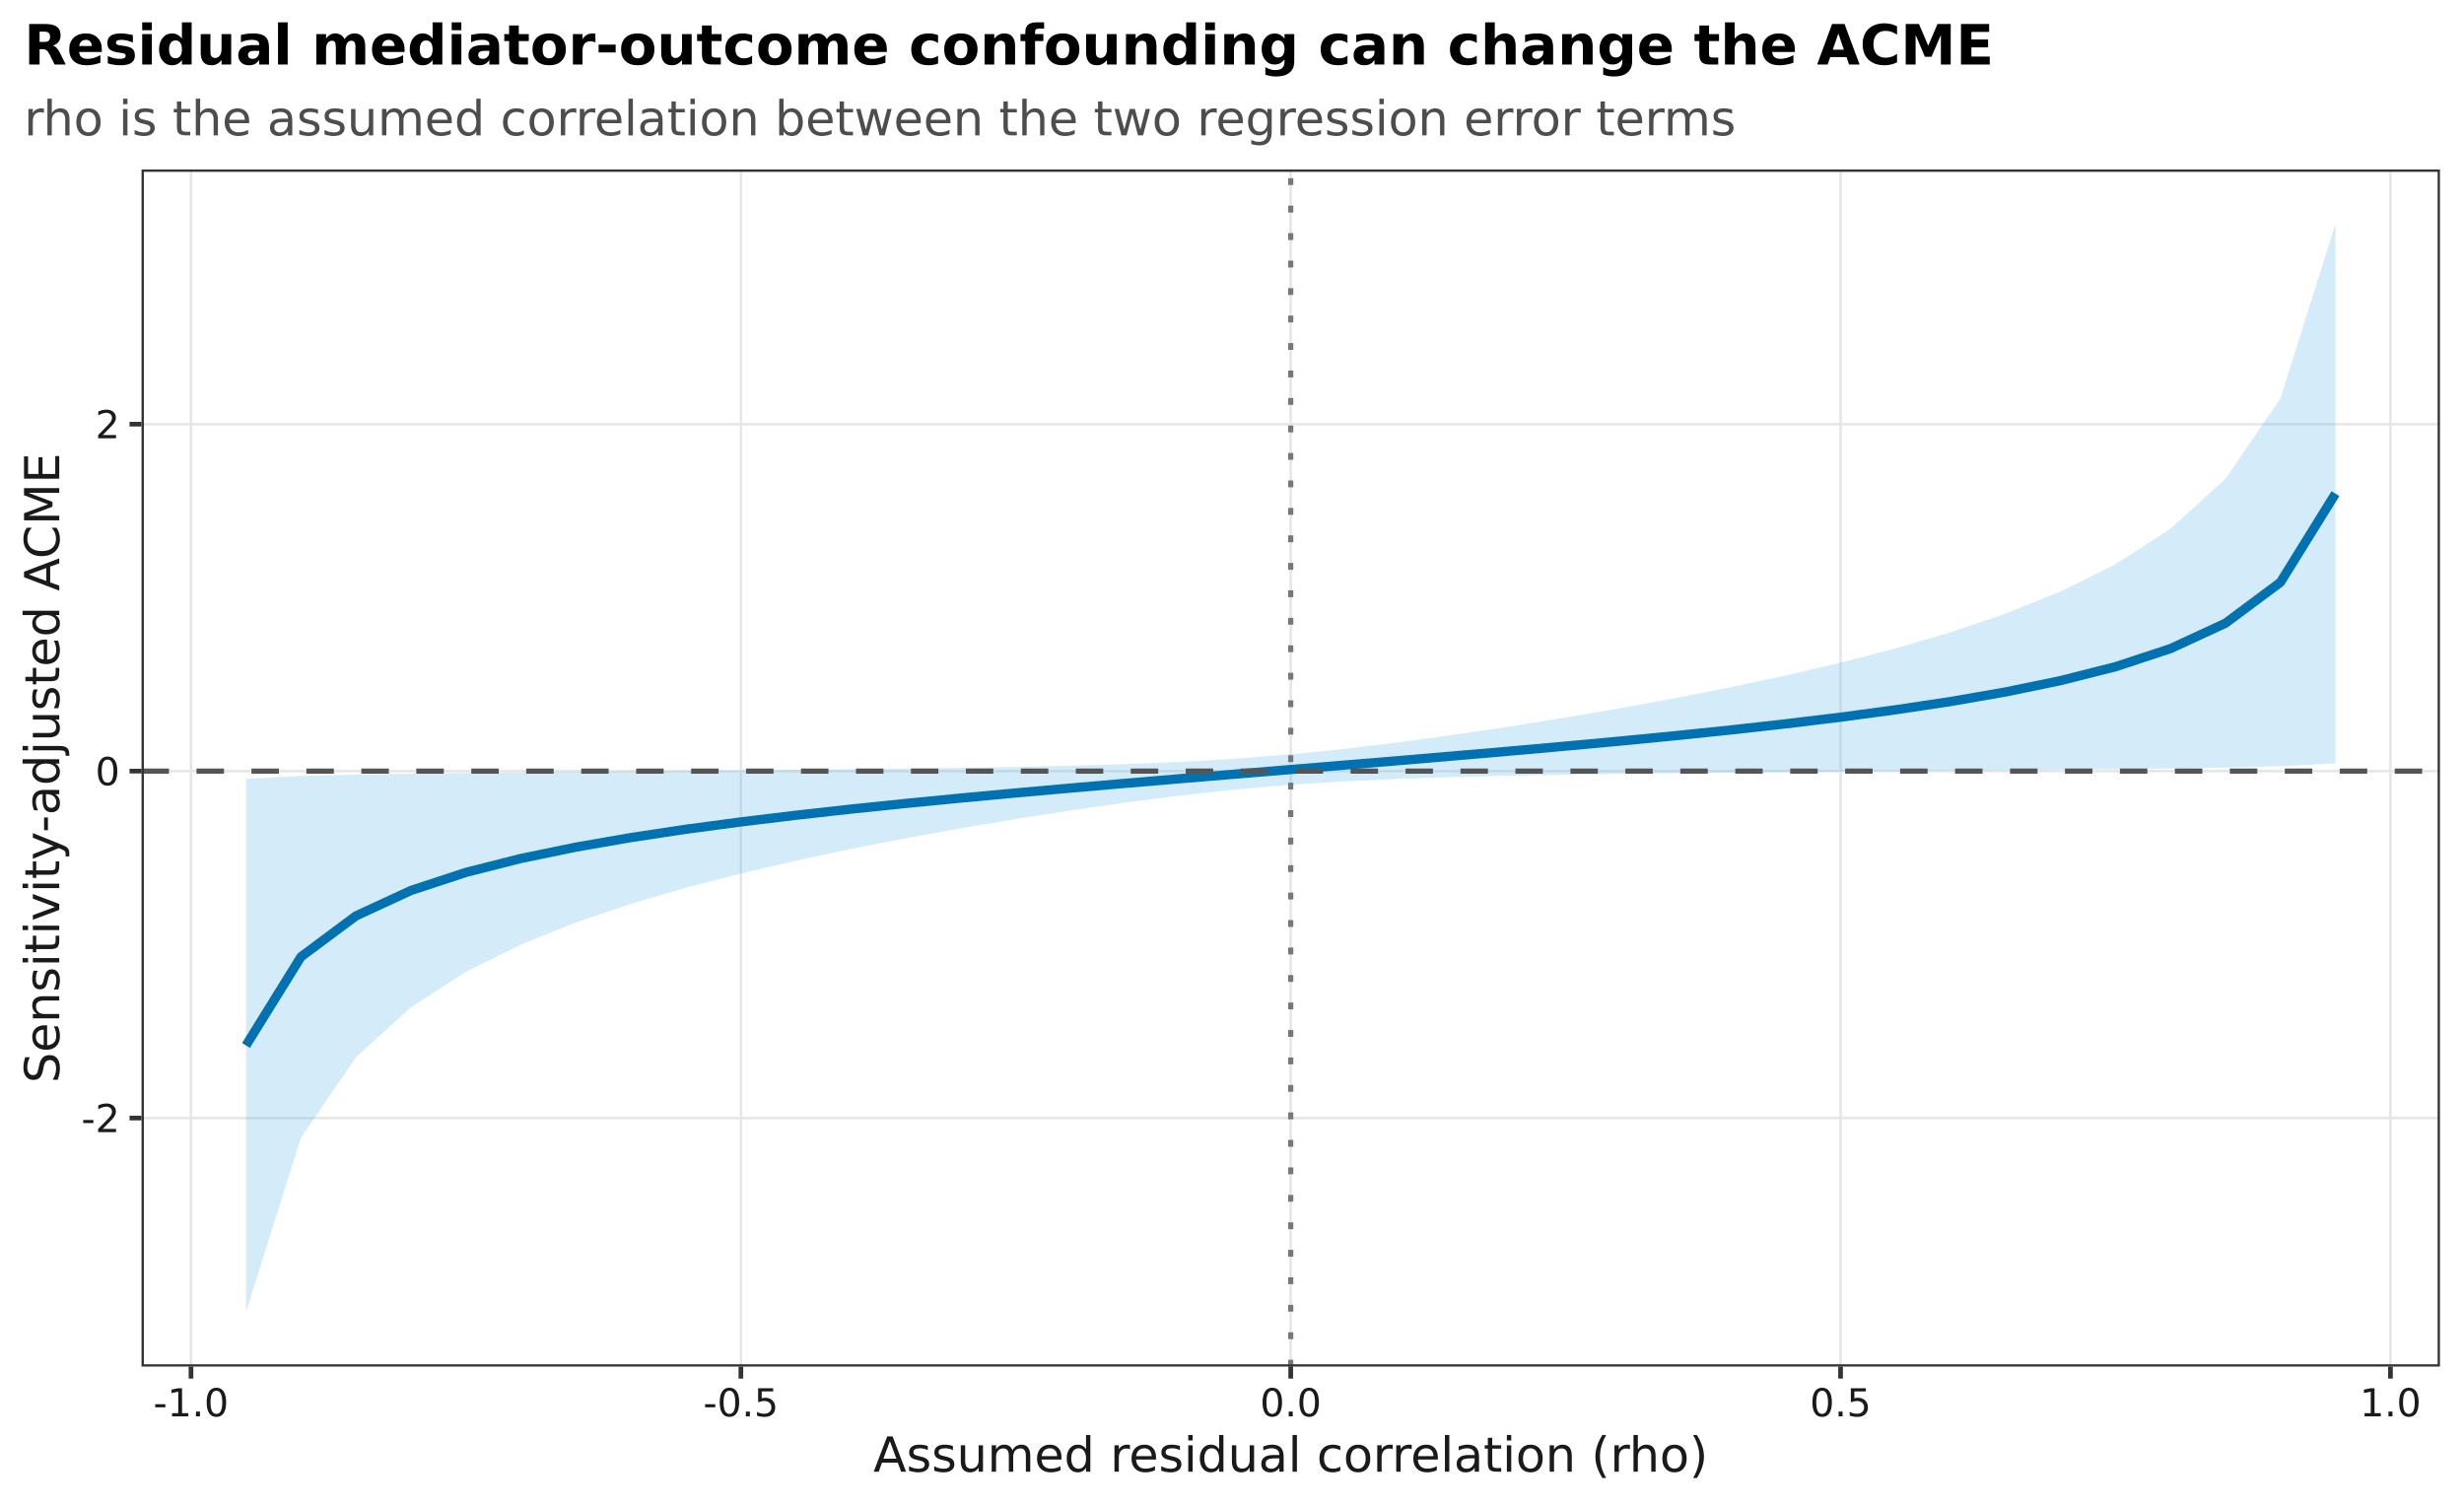
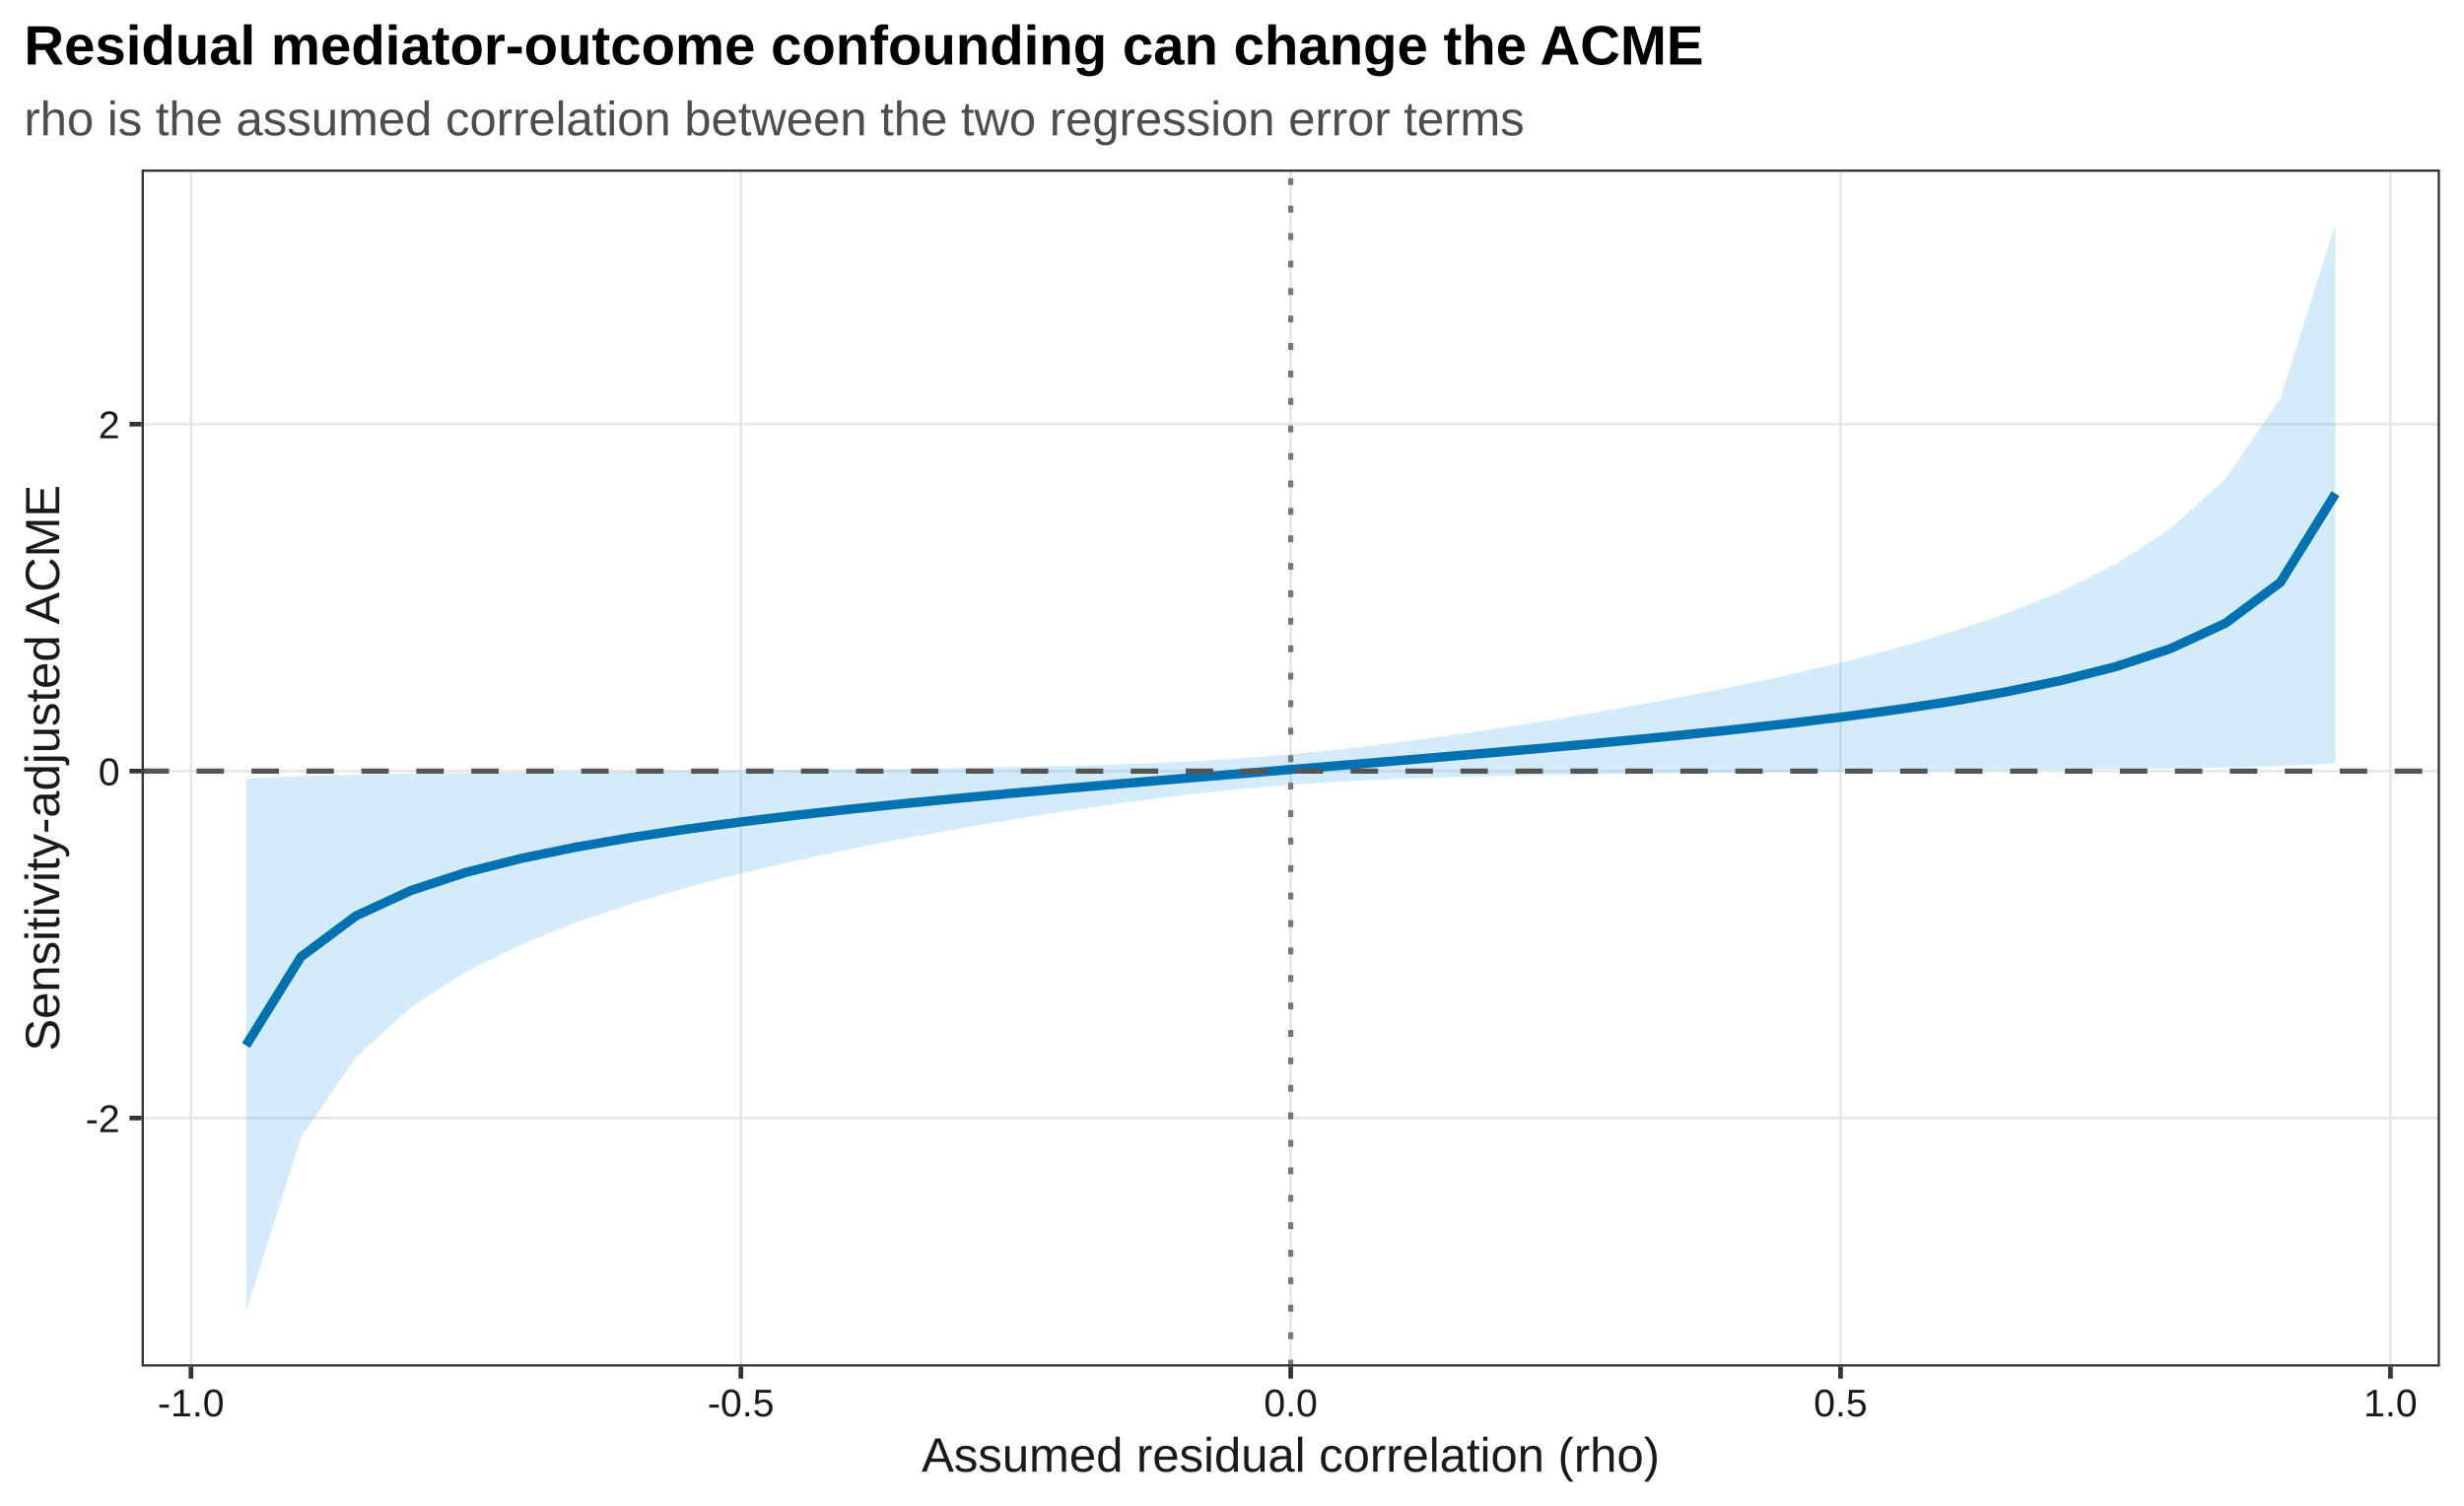
<svg xmlns="http://www.w3.org/2000/svg" class="svglite" width="510.24pt" height="311.81pt" viewBox="0 0 510.24 311.81">
  <defs>
    <style type="text/css">
    .svglite line, .svglite polyline, .svglite polygon, .svglite path, .svglite rect, .svglite circle {
      fill: none;
      stroke: #000000;
      stroke-linecap: round;
      stroke-linejoin: round;
      stroke-miterlimit: 10.00;
    }
    .svglite text {
      white-space: pre;
    }
  </style>
  </defs>
  <rect width="100%" height="100%" style="stroke: none; fill: #FFFFFF;" />
  <defs>
    <clipPath id="cpMC4wMHw1MTAuMjR8MC4wMHwzMTEuODE=">
      <rect x="0.00" y="0.00" width="510.24" height="311.81" />
    </clipPath>
  </defs>
  <g clip-path="url(#cpMC4wMHw1MTAuMjR8MC4wMHwzMTEuODE=)">
    <rect x="0" y="-0" width="510.24" height="311.81" style="stroke-width: 0.97; stroke: #FFFFFF; fill: #FFFFFF;" />
  </g>
  <defs>
    <clipPath id="cpMjkuMzF8NTA1LjI1fDM1LjA5fDI4Mi45OQ==">
      <rect x="29.31" y="35.09" width="475.95" height="247.90" />
    </clipPath>
  </defs>
  <g clip-path="url(#cpMjkuMzF8NTA1LjI1fDM1LjA5fDI4Mi45OQ==)">
    <rect x="29.31" y="35.09" width="475.95" height="247.90" style="stroke-width: 0.97; stroke: none; fill: #FFFFFF;" />
    <polyline points="29.31,231.52 505.25,231.52 " style="stroke-width: 0.53; stroke: #E6E6E6; stroke-linecap: butt;" />
    <polyline points="29.31,159.68 505.25,159.68 " style="stroke-width: 0.53; stroke: #E6E6E6; stroke-linecap: butt;" />
    <polyline points="29.31,87.84 505.25,87.84 " style="stroke-width: 0.53; stroke: #E6E6E6; stroke-linecap: butt;" />
    <polyline points="39.55,282.99 39.55,35.09 " style="stroke-width: 0.53; stroke: #E6E6E6; stroke-linecap: butt;" />
    <polyline points="153.42,282.99 153.42,35.09 " style="stroke-width: 0.53; stroke: #E6E6E6; stroke-linecap: butt;" />
    <polyline points="267.28,282.99 267.28,35.09 " style="stroke-width: 0.53; stroke: #E6E6E6; stroke-linecap: butt;" />
    <polyline points="381.14,282.99 381.14,35.09 " style="stroke-width: 0.53; stroke: #E6E6E6; stroke-linecap: butt;" />
    <polyline points="495.01,282.99 495.01,35.09 " style="stroke-width: 0.53; stroke: #E6E6E6; stroke-linecap: butt;" />
    <polygon points="50.94,161.27 62.33,160.68 73.71,160.40 85.10,160.21 96.49,160.06 107.87,159.94 119.26,159.83 130.65,159.72 142.03,159.62 153.42,159.52 164.80,159.41 176.19,159.29 187.58,159.16 198.96,159.00 210.35,158.81 221.74,158.56 233.12,158.22 244.51,157.76 255.89,157.10 267.28,156.20 278.67,155.04 290.05,153.66 301.44,152.11 312.83,150.41 324.21,148.58 335.60,146.63 346.99,144.55 358.37,142.31 369.76,139.88 381.14,137.22 392.53,134.27 403.92,130.93 415.30,127.07 426.69,122.49 438.08,116.84 449.46,109.49 460.85,99.15 472.23,82.49 483.62,46.36 483.62,158.08 472.23,158.66 460.85,158.94 449.46,159.13 438.08,159.28 426.69,159.40 415.30,159.50 403.92,159.60 392.53,159.70 381.14,159.80 369.76,159.90 358.37,160.00 346.99,160.12 335.60,160.26 324.21,160.43 312.83,160.63 301.44,160.90 290.05,161.27 278.67,161.78 267.28,162.51 255.89,163.49 244.51,164.73 233.12,166.18 221.74,167.82 210.35,169.60 198.96,171.52 187.58,173.58 176.19,175.81 164.80,178.23 153.42,180.88 142.03,183.83 130.65,187.16 119.26,191.01 107.87,195.59 96.49,201.24 85.10,208.59 73.71,218.92 62.33,235.58 50.94,271.72 " style="stroke-width: 0.00; stroke: none; stroke-linecap: butt; fill: #56B4E9; fill-opacity: 0.25;" />
    <polyline points="50.94,161.27 62.33,160.68 73.71,160.40 85.10,160.21 96.49,160.06 107.87,159.94 119.26,159.83 130.65,159.72 142.03,159.62 153.42,159.52 164.80,159.41 176.19,159.29 187.58,159.16 198.96,159.00 210.35,158.81 221.74,158.56 233.12,158.22 244.51,157.76 255.89,157.10 267.28,156.20 278.67,155.04 290.05,153.66 301.44,152.11 312.83,150.41 324.21,148.58 335.60,146.63 346.99,144.55 358.37,142.31 369.76,139.88 381.14,137.22 392.53,134.27 403.92,130.93 415.30,127.07 426.69,122.49 438.08,116.84 449.46,109.49 460.85,99.15 472.23,82.49 483.62,46.36 " style="stroke-width: 1.07; stroke: none; stroke-linecap: butt;" />
    <polyline points="483.62,158.08 472.23,158.66 460.85,158.94 449.46,159.13 438.08,159.28 426.69,159.40 415.30,159.50 403.92,159.60 392.53,159.70 381.14,159.80 369.76,159.90 358.37,160.00 346.99,160.12 335.60,160.26 324.21,160.43 312.83,160.63 301.44,160.90 290.05,161.27 278.67,161.78 267.28,162.51 255.89,163.49 244.51,164.73 233.12,166.18 221.74,167.82 210.35,169.60 198.96,171.52 187.58,173.58 176.19,175.81 164.80,178.23 153.42,180.88 142.03,183.83 130.65,187.16 119.26,191.01 107.87,195.59 96.49,201.24 85.10,208.59 73.71,218.92 62.33,235.58 50.94,271.72 " style="stroke-width: 1.07; stroke: none; stroke-linecap: butt;" />
    <polyline points="50.94,216.49 62.33,198.13 73.71,189.66 85.10,184.40 96.49,180.65 107.87,177.77 119.26,175.42 130.65,173.44 142.03,171.72 153.42,170.20 164.80,168.82 176.19,167.55 187.58,166.37 198.96,165.26 210.35,164.20 221.74,163.19 233.12,162.20 244.51,161.24 255.89,160.29 267.28,159.35 278.67,158.41 290.05,157.47 301.44,156.50 312.83,155.52 324.21,154.50 335.60,153.45 346.99,152.34 358.37,151.16 369.76,149.89 381.14,148.51 392.53,146.98 403.92,145.27 415.30,143.29 426.69,140.94 438.08,138.06 449.46,134.31 460.85,129.05 472.23,120.58 483.62,102.22 " style="stroke-width: 1.92; stroke: #0072B2; stroke-linecap: butt;" />
    <line x1="29.31" y1="159.68" x2="505.25" y2="159.68" style="stroke-width: 1.07; stroke: #555555; stroke-dasharray: 5.69,5.69; stroke-linecap: butt;" />
    <line x1="267.28" y1="282.99" x2="267.28" y2="35.09" style="stroke-width: 1.07; stroke: #777777; stroke-dasharray: 1.42,4.27; stroke-linecap: butt;" />
    <rect x="29.31" y="35.09" width="475.95" height="247.90" style="stroke-width: 0.97; stroke: #333333;" />
  </g>
  <g clip-path="url(#cpMC4wMHw1MTAuMjR8MC4wMHwzMTEuODE=)">
-     <text x="24.82" y="234.44" text-anchor="end" style="font-size: 8.00px;fill: #1A1A1A; font-family: &quot;DejaVu Sans&quot;;" textLength="7.98px" lengthAdjust="spacingAndGlyphs">-2</text>
-     <text x="24.82" y="162.60" text-anchor="end" style="font-size: 8.00px;fill: #1A1A1A; font-family: &quot;DejaVu Sans&quot;;" textLength="5.09px" lengthAdjust="spacingAndGlyphs">0</text>
-     <text x="24.82" y="90.76" text-anchor="end" style="font-size: 8.00px;fill: #1A1A1A; font-family: &quot;DejaVu Sans&quot;;" textLength="5.09px" lengthAdjust="spacingAndGlyphs">2</text>
+     <text x="24.82" y="234.44" text-anchor="end" style="font-size: 8.00px;fill: #1A1A1A; font-family: &quot;Arial&quot;;" textLength="7.98px" lengthAdjust="spacingAndGlyphs">-2</text>
+     <text x="24.82" y="162.60" text-anchor="end" style="font-size: 8.00px;fill: #1A1A1A; font-family: &quot;Arial&quot;;" textLength="5.09px" lengthAdjust="spacingAndGlyphs">0</text>
+     <text x="24.82" y="90.76" text-anchor="end" style="font-size: 8.00px;fill: #1A1A1A; font-family: &quot;Arial&quot;;" textLength="5.09px" lengthAdjust="spacingAndGlyphs">2</text>
    <polyline points="26.82,231.52 29.31,231.52 " style="stroke-width: 0.97; stroke: #333333; stroke-linecap: butt;" />
    <polyline points="26.82,159.68 29.31,159.68 " style="stroke-width: 0.97; stroke: #333333; stroke-linecap: butt;" />
    <polyline points="26.82,87.84 29.31,87.84 " style="stroke-width: 0.97; stroke: #333333; stroke-linecap: butt;" />
    <polyline points="39.55,285.48 39.55,282.99 " style="stroke-width: 0.97; stroke: #333333; stroke-linecap: butt;" />
    <polyline points="153.42,285.48 153.42,282.99 " style="stroke-width: 0.97; stroke: #333333; stroke-linecap: butt;" />
    <polyline points="267.28,285.48 267.28,282.99 " style="stroke-width: 0.97; stroke: #333333; stroke-linecap: butt;" />
    <polyline points="381.14,285.48 381.14,282.99 " style="stroke-width: 0.97; stroke: #333333; stroke-linecap: butt;" />
    <polyline points="495.01,285.48 495.01,282.99 " style="stroke-width: 0.97; stroke: #333333; stroke-linecap: butt;" />
-     <text x="39.55" y="293.30" text-anchor="middle" style="font-size: 8.00px;fill: #1A1A1A; font-family: &quot;DejaVu Sans&quot;;" textLength="15.61px" lengthAdjust="spacingAndGlyphs">-1.0</text>
-     <text x="153.42" y="293.30" text-anchor="middle" style="font-size: 8.00px;fill: #1A1A1A; font-family: &quot;DejaVu Sans&quot;;" textLength="15.61px" lengthAdjust="spacingAndGlyphs">-0.5</text>
-     <text x="267.28" y="293.30" text-anchor="middle" style="font-size: 8.00px;fill: #1A1A1A; font-family: &quot;DejaVu Sans&quot;;" textLength="12.72px" lengthAdjust="spacingAndGlyphs">0.0</text>
-     <text x="381.14" y="293.30" text-anchor="middle" style="font-size: 8.00px;fill: #1A1A1A; font-family: &quot;DejaVu Sans&quot;;" textLength="12.72px" lengthAdjust="spacingAndGlyphs">0.5</text>
-     <text x="495.01" y="293.30" text-anchor="middle" style="font-size: 8.00px;fill: #1A1A1A; font-family: &quot;DejaVu Sans&quot;;" textLength="12.72px" lengthAdjust="spacingAndGlyphs">1.0</text>
-     <text x="267.28" y="304.75" text-anchor="middle" style="font-size: 10.00px;fill: #1A1A1A; font-family: &quot;DejaVu Sans&quot;;" textLength="172.89px" lengthAdjust="spacingAndGlyphs">Assumed residual correlation (rho)</text>
-     <text transform="translate(12.27,159.04) rotate(-90)" text-anchor="middle" style="font-size: 10.00px;fill: #1A1A1A; font-family: &quot;DejaVu Sans&quot;;" textLength="130.53px" lengthAdjust="spacingAndGlyphs">Sensitivity-adjusted ACME</text>
-     <text x="4.98" y="28.03" style="font-size: 10.00px;fill: #4D4D4D; font-family: &quot;DejaVu Sans&quot;;" textLength="354.61px" lengthAdjust="spacingAndGlyphs">rho is the assumed correlation between the two regression error terms</text>
-     <text x="4.98" y="13.36" style="font-size: 11.50px; font-weight: bold; font-family: &quot;DejaVu Sans&quot;;" textLength="407.82px" lengthAdjust="spacingAndGlyphs">Residual mediator-outcome confounding can change the ACME</text>
+     <text x="39.55" y="293.30" text-anchor="middle" style="font-size: 8.00px;fill: #1A1A1A; font-family: &quot;Arial&quot;;" textLength="15.61px" lengthAdjust="spacingAndGlyphs">-1.0</text>
+     <text x="153.42" y="293.30" text-anchor="middle" style="font-size: 8.00px;fill: #1A1A1A; font-family: &quot;Arial&quot;;" textLength="15.61px" lengthAdjust="spacingAndGlyphs">-0.5</text>
+     <text x="267.28" y="293.30" text-anchor="middle" style="font-size: 8.00px;fill: #1A1A1A; font-family: &quot;Arial&quot;;" textLength="12.72px" lengthAdjust="spacingAndGlyphs">0.0</text>
+     <text x="381.14" y="293.30" text-anchor="middle" style="font-size: 8.00px;fill: #1A1A1A; font-family: &quot;Arial&quot;;" textLength="12.72px" lengthAdjust="spacingAndGlyphs">0.5</text>
+     <text x="495.01" y="293.30" text-anchor="middle" style="font-size: 8.00px;fill: #1A1A1A; font-family: &quot;Arial&quot;;" textLength="12.72px" lengthAdjust="spacingAndGlyphs">1.0</text>
+     <text x="267.28" y="304.75" text-anchor="middle" style="font-size: 10.00px;fill: #1A1A1A; font-family: &quot;Arial&quot;;" textLength="172.89px" lengthAdjust="spacingAndGlyphs">Assumed residual correlation (rho)</text>
+     <text transform="translate(12.27,159.04) rotate(-90)" text-anchor="middle" style="font-size: 10.00px;fill: #1A1A1A; font-family: &quot;Arial&quot;;" textLength="130.53px" lengthAdjust="spacingAndGlyphs">Sensitivity-adjusted ACME</text>
+     <text x="4.98" y="28.03" style="font-size: 10.00px;fill: #4D4D4D; font-family: &quot;Arial&quot;;" textLength="354.61px" lengthAdjust="spacingAndGlyphs">rho is the assumed correlation between the two regression error terms</text>
+     <text x="4.98" y="13.36" style="font-size: 11.50px; font-weight: bold; font-family: &quot;Arial&quot;;" textLength="407.82px" lengthAdjust="spacingAndGlyphs">Residual mediator-outcome confounding can change the ACME</text>
  </g>
</svg>
